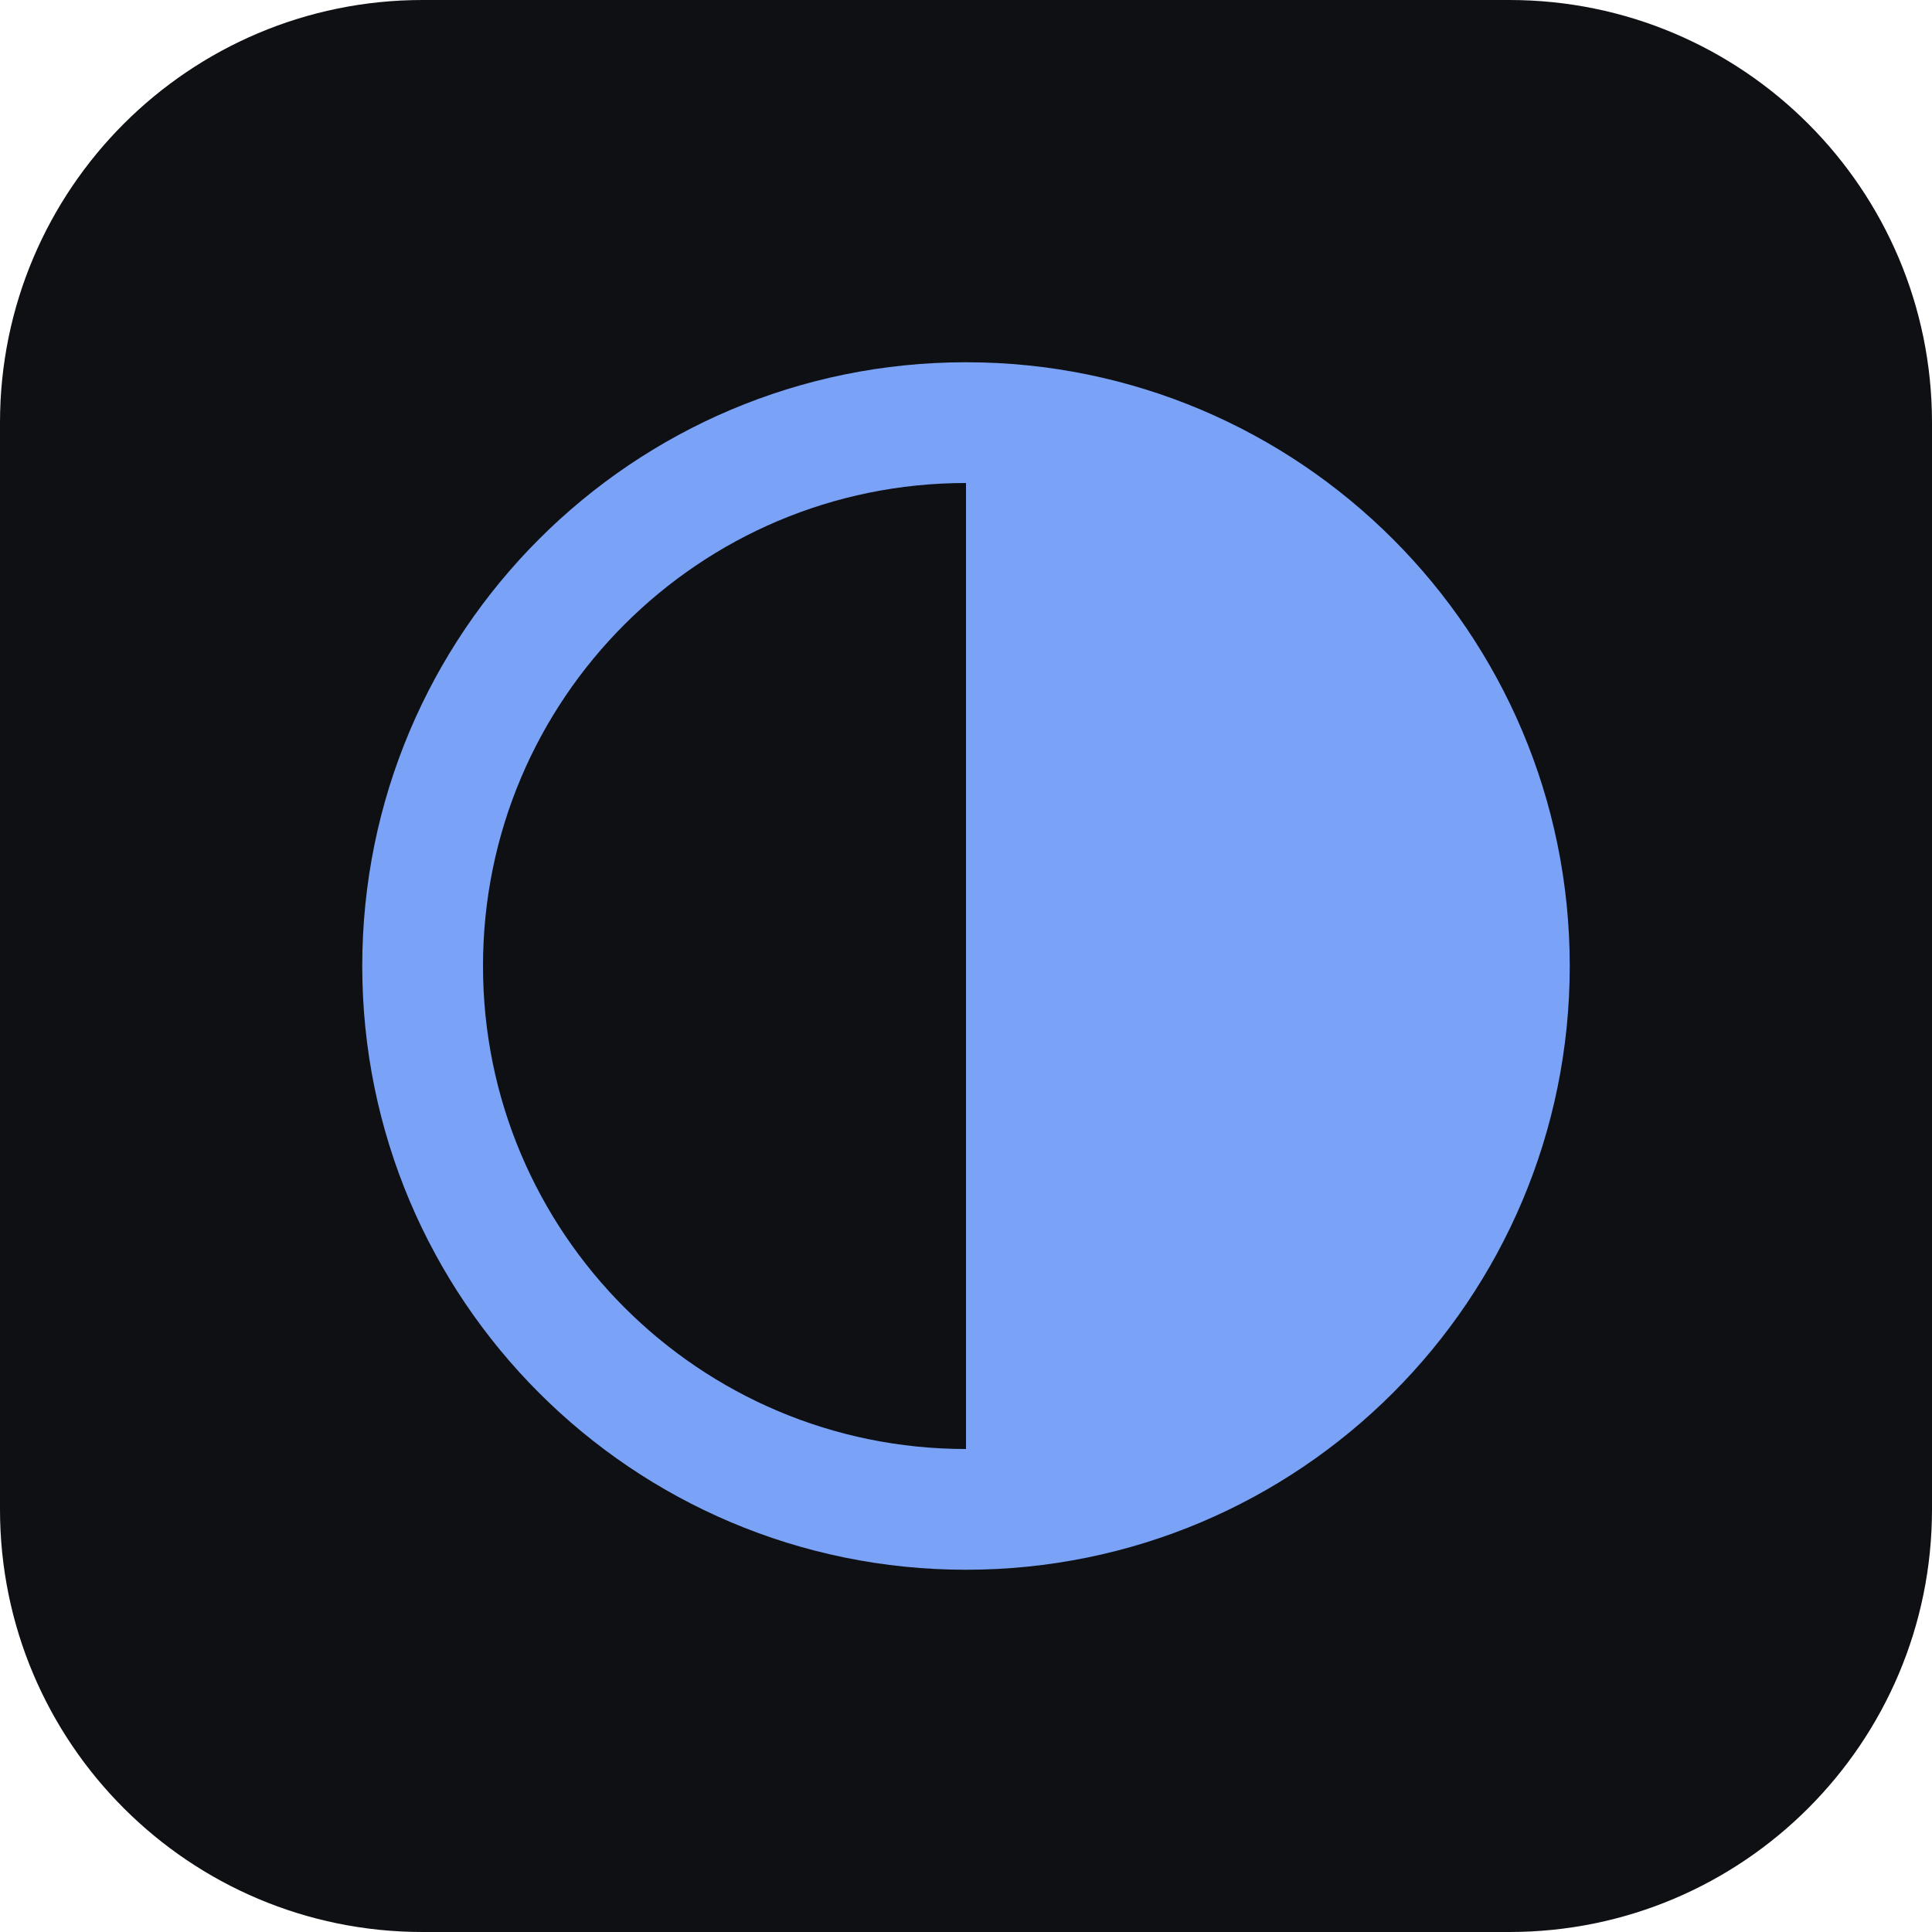
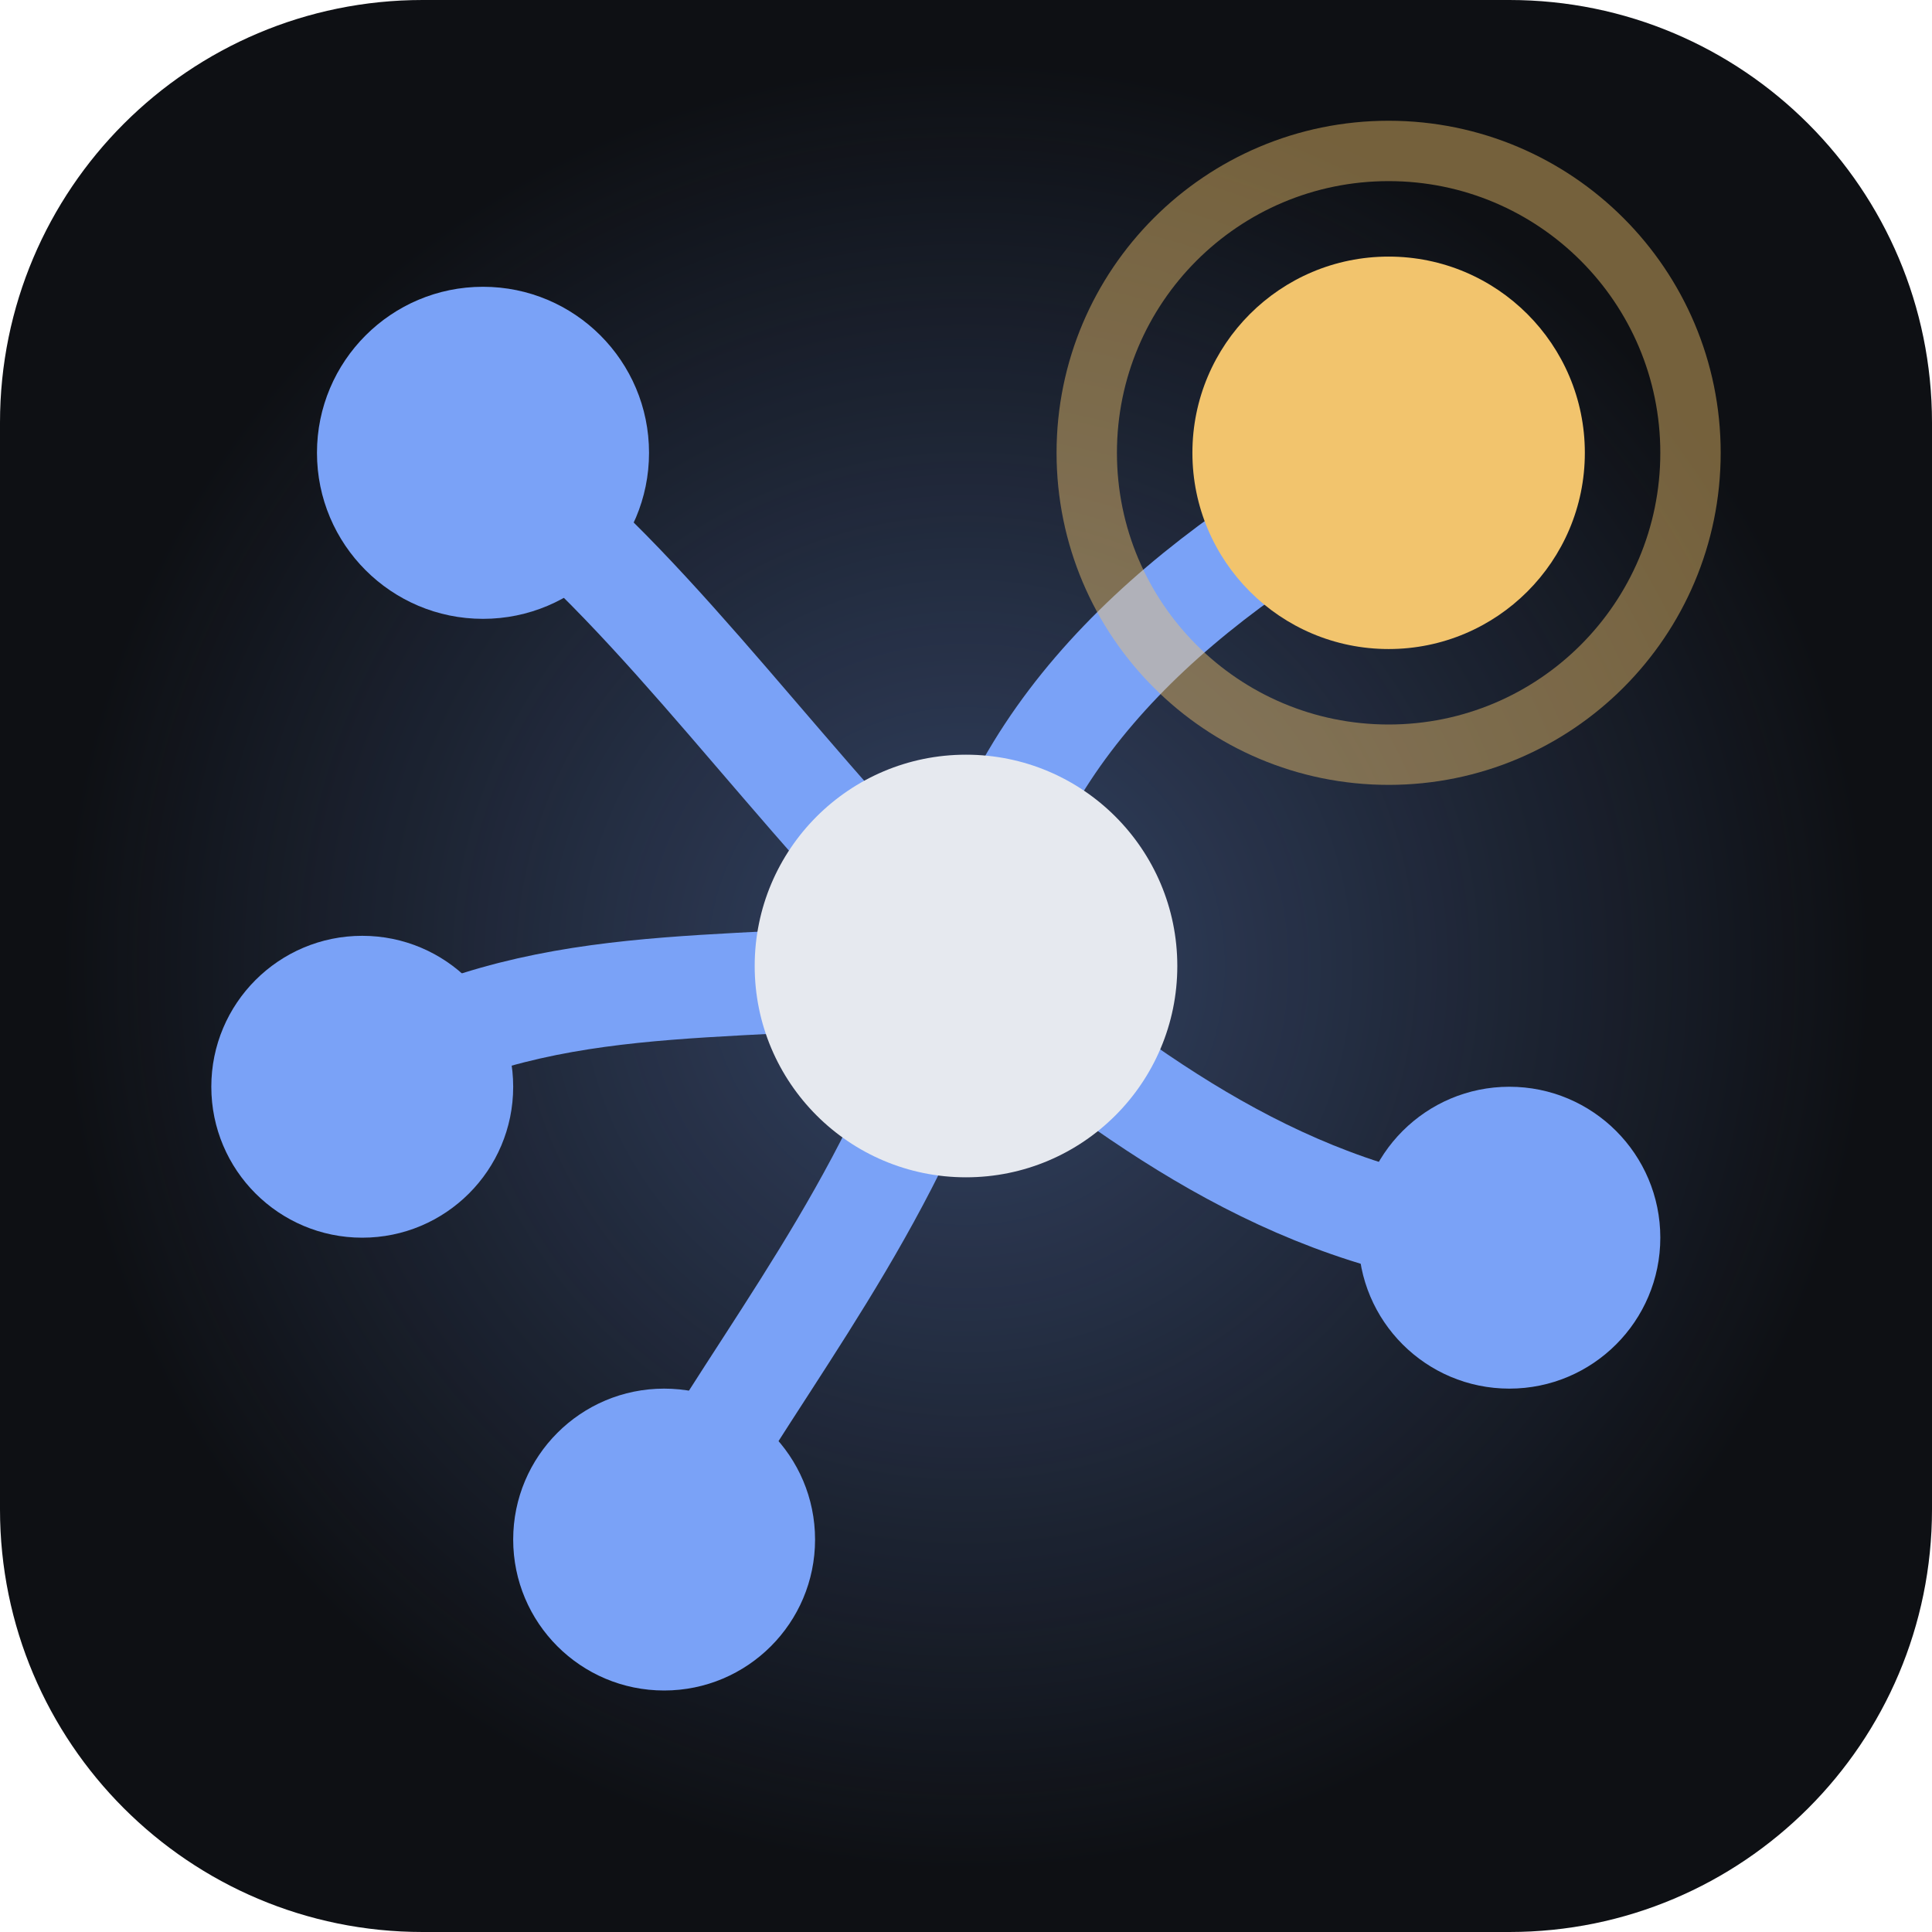
<svg xmlns="http://www.w3.org/2000/svg" viewBox="0 0 64 64">
+   <defs>
+     <radialGradient id="g" cx="32" cy="32" r="30" gradientUnits="userSpaceOnUse">
+       <stop offset="0" stop-color="#7aa2f7" stop-opacity=".35" />
+       <stop offset="1" stop-color="#7aa2f7" stop-opacity="0" />
+     </radialGradient>
+   </defs>
  <rect width="64" height="64" rx="14" fill="#0e1014" />
-   <circle cx="32" cy="32" r="18" fill="none" stroke="#7aa2f7" stroke-width="4" />
-   <path d="M32 14a18 18 0 0 1 0 36z" fill="#7aa2f7" />
+   <circle cx="32" cy="32" r="30" fill="url(#g)" />
+   <g stroke="#7aa2f7" stroke-width="3.4" stroke-linecap="round" fill="none">
+     <path d="M32 32C26 26 22 20 17 16" />
+     <path d="M32 32c-7 1-13 0-19 3" />
+     <path d="M32 32c-2 7-6 12-9 17" />
+     <path d="M32 32c5 4 10 8 17 9" />
+     <path d="M32 32c1-7 6-12 13-16" />
+   </g>
+   <g fill="#7aa2f7">
+     <circle cx="16" cy="15" r="5.5" />
+     <circle cx="12" cy="36" r="5" />
+     <circle cx="22" cy="51" r="5" />
+     <circle cx="50" cy="41" r="5" />
+   </g>
+   <circle cx="46" cy="15" r="6.5" fill="#f2c46d" />
+   <circle cx="46" cy="15" r="10" fill="none" stroke="#f2c46d" stroke-opacity=".45" stroke-width="2" />
+   <circle cx="32" cy="32" r="7" fill="#e6e9ef" />
</svg>
